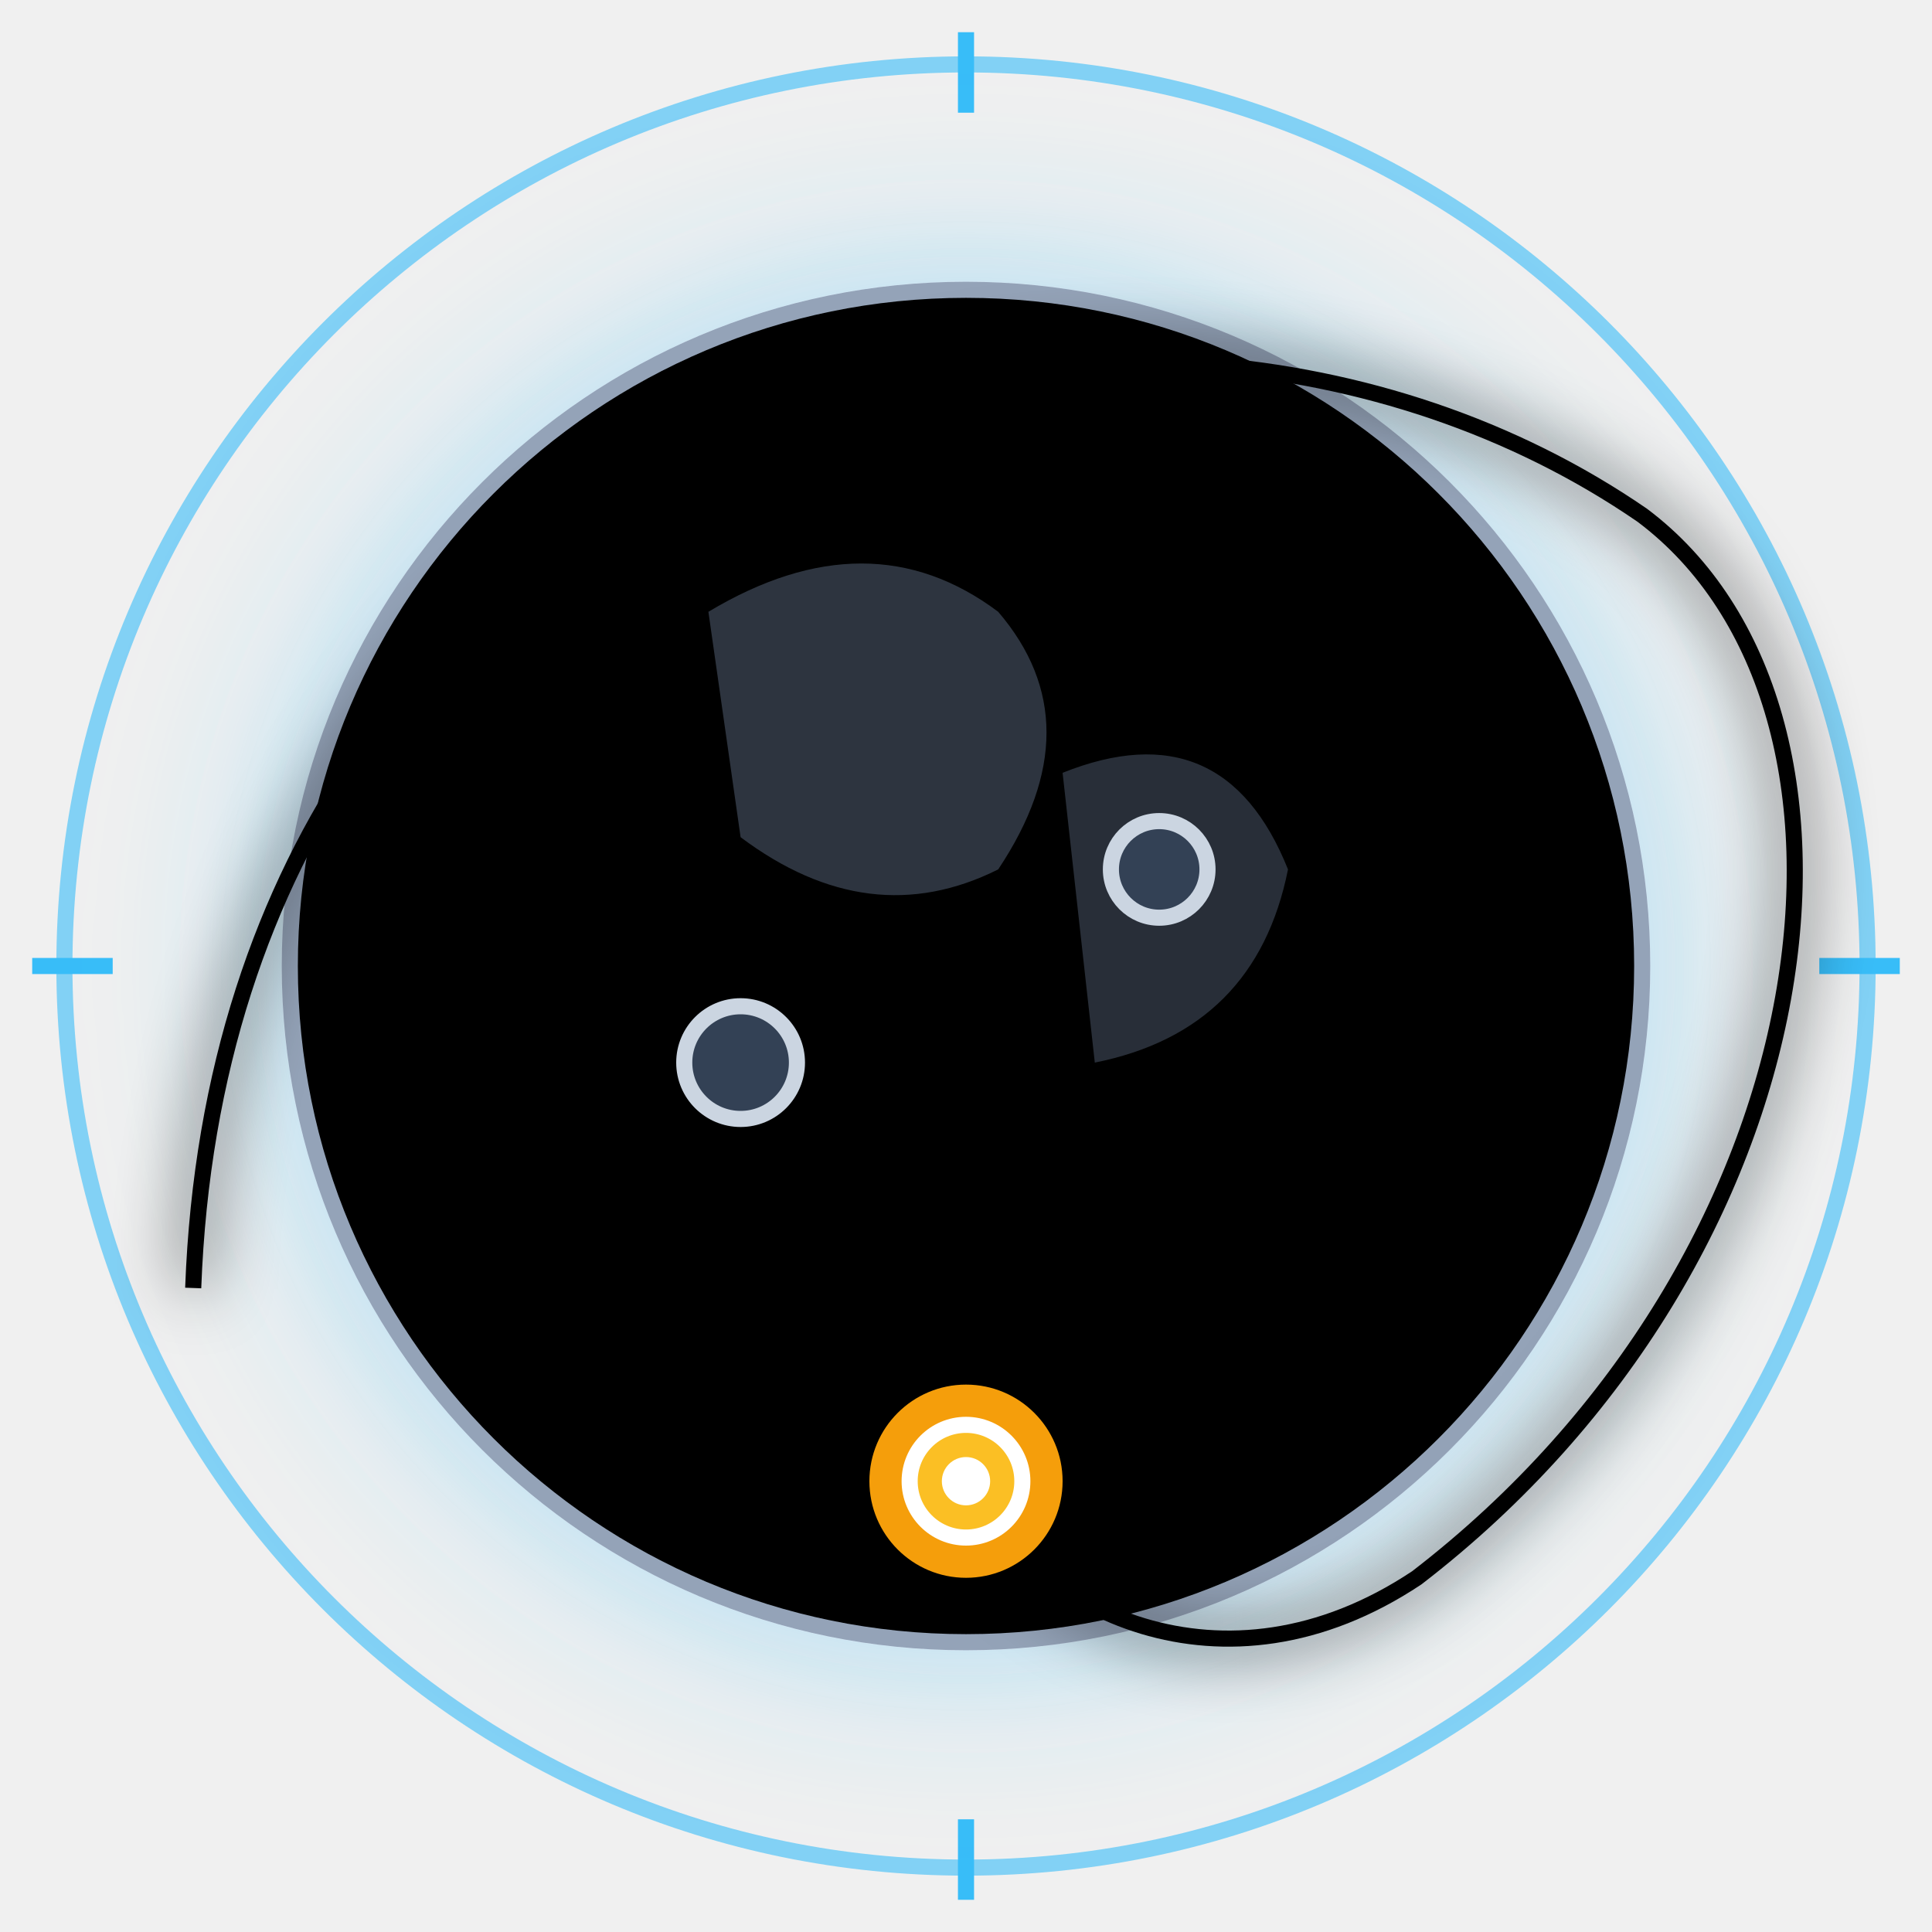
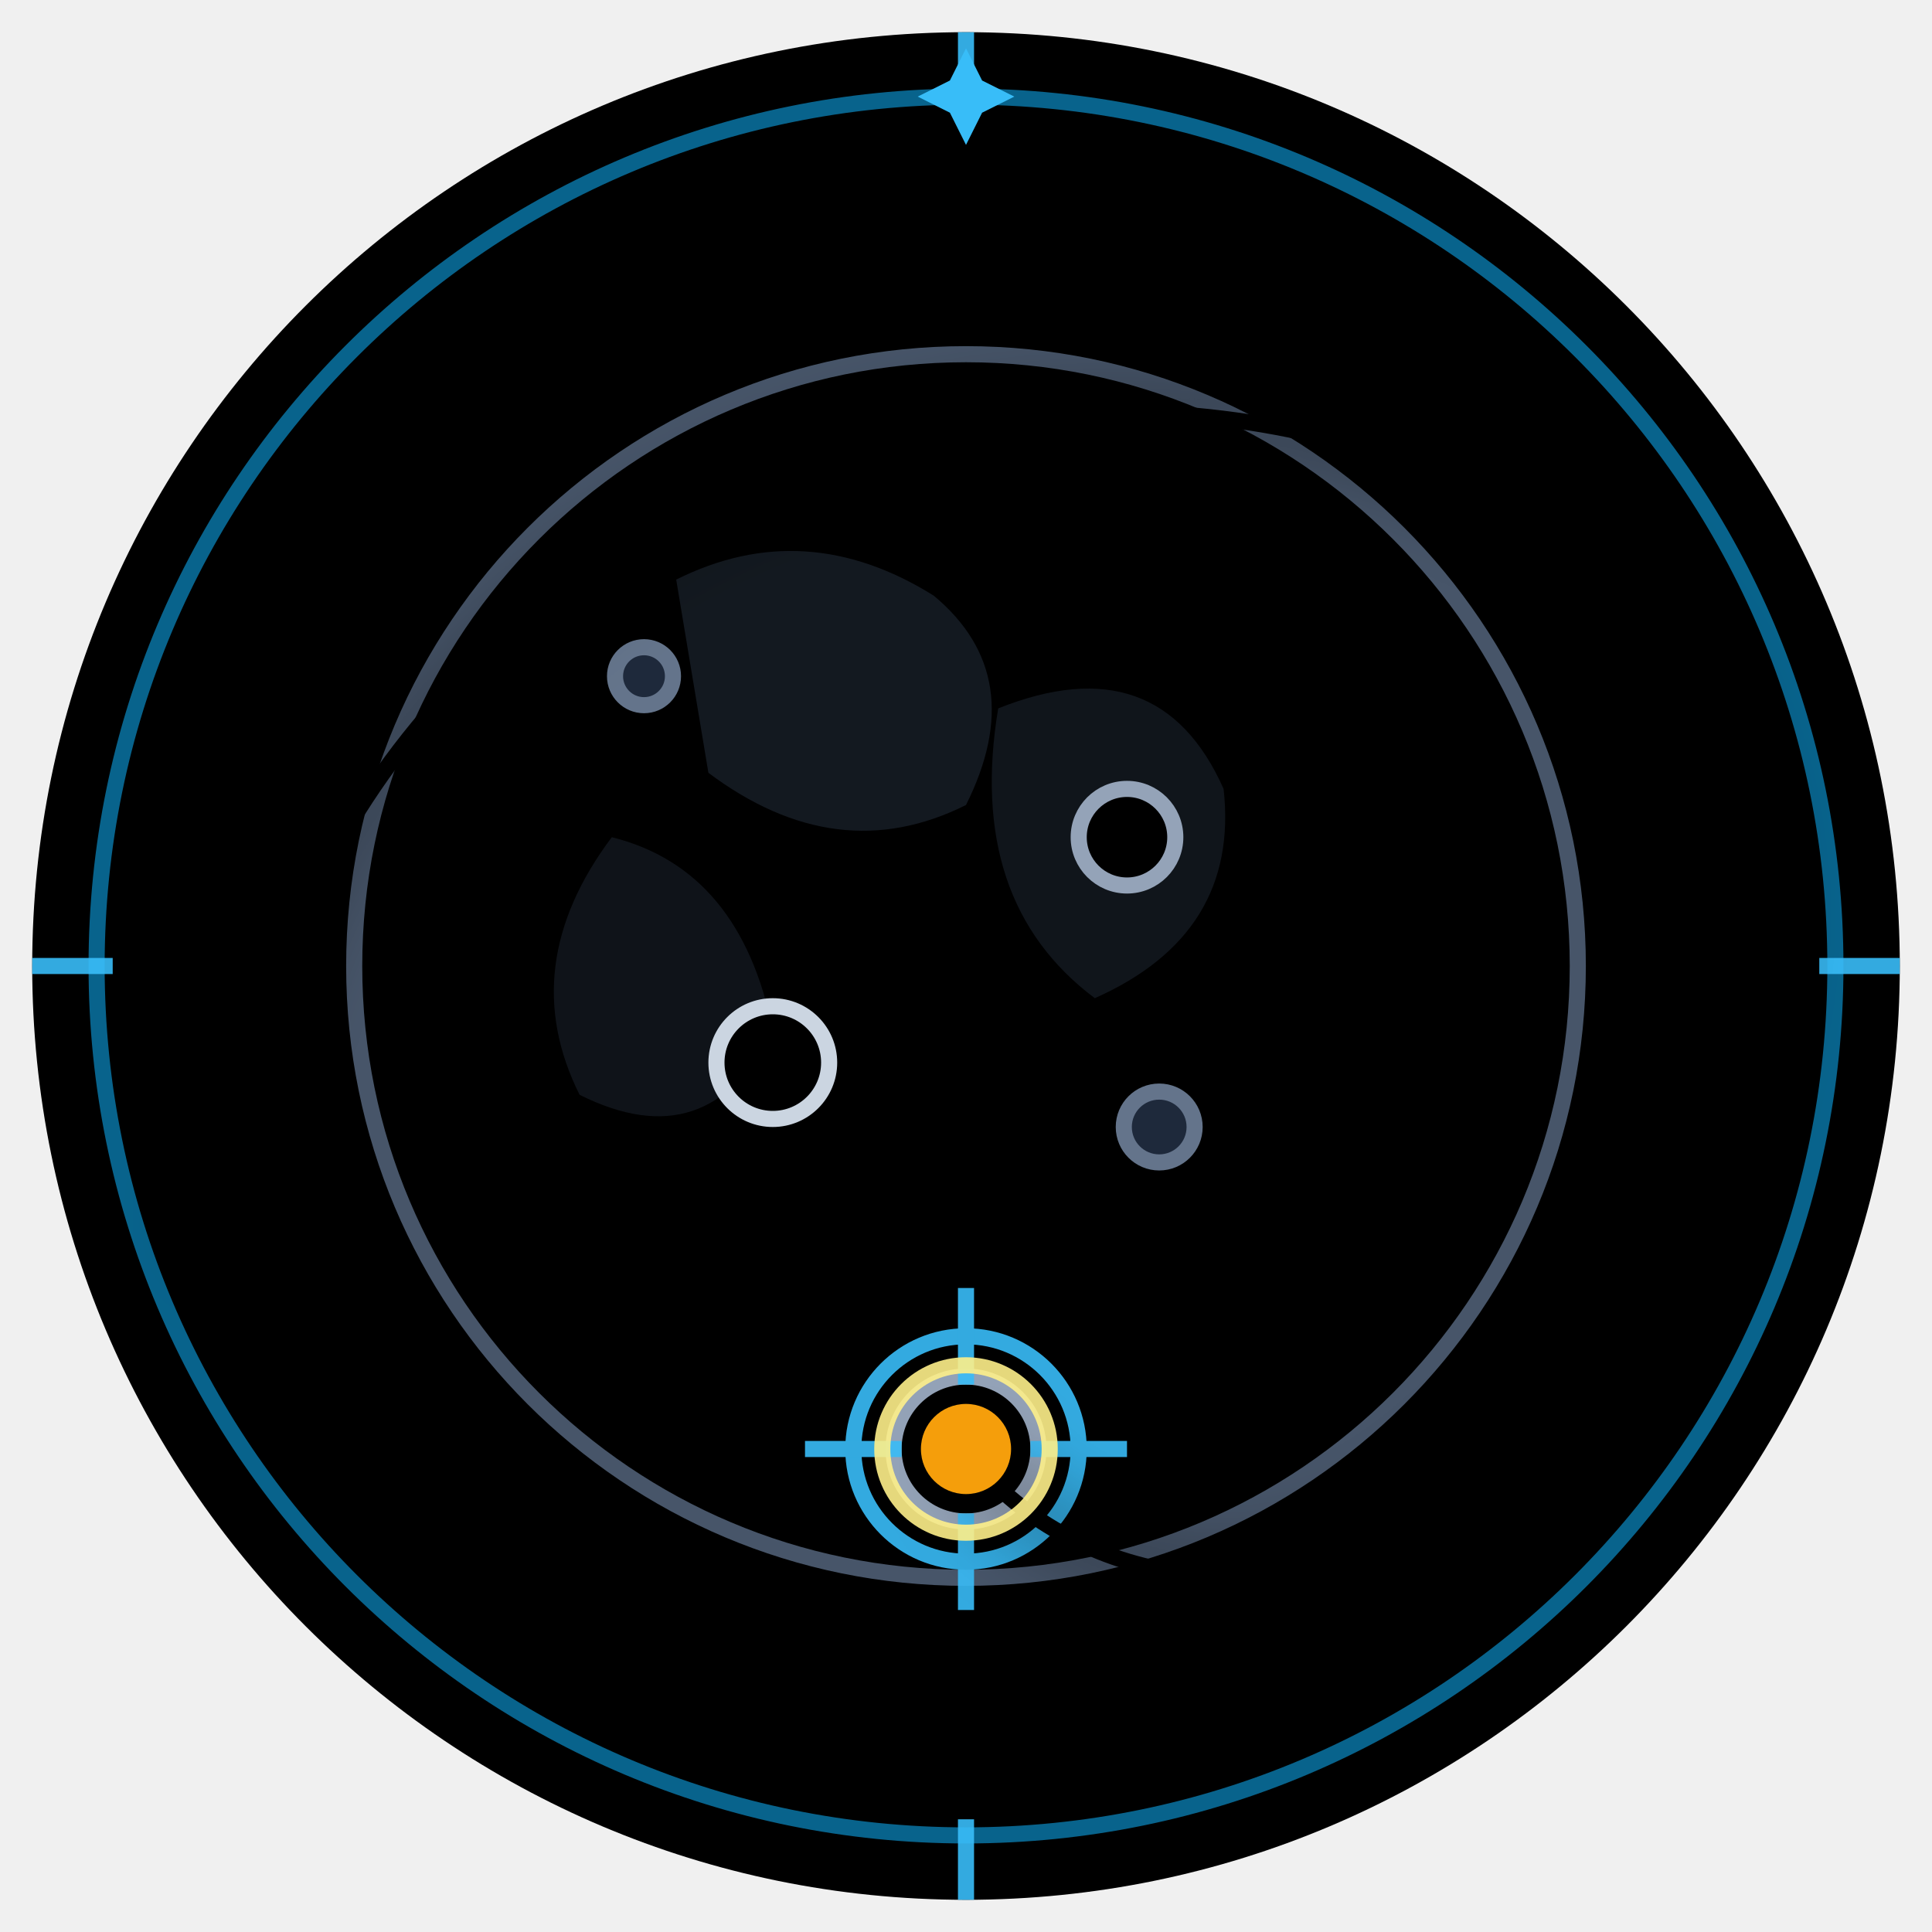
<svg xmlns="http://www.w3.org/2000/svg" viewBox="0 0 120 120" width="100%" height="100%">
  <defs>
-     <radialGradient id="tabSpaceGlow" cx="50%" cy="50%" r="50%">
-       <stop offset="0%" stopColor="#38bdf8" stopOpacity="0.6" />
-       <stop offset="80%" stopColor="#0284c7" stopOpacity="0.15" />
-       <stop offset="100%" stopColor="#0284c7" stopOpacity="0" />
+     <radialGradient id="favSpaceGlow" cx="50%" cy="50%" r="50%">
+       <stop offset="0%" stopColor="#0284c7" stopOpacity="0.45" />
+       <stop offset="70%" stopColor="#0369a1" stopOpacity="0.1" />
+       <stop offset="100%" stopColor="#000000" stopOpacity="0" />
    </radialGradient>
-     <radialGradient id="tabLunarSphere" cx="35%" cy="30%" r="70%">
-       <stop offset="0%" stopColor="#ffffff" />
-       <stop offset="40%" stopColor="#f1f5f9" />
-       <stop offset="70%" stopColor="#cbd5e1" />
-       <stop offset="90%" stopColor="#64748b" />
-       <stop offset="100%" stopColor="#334155" />
+     <radialGradient id="favLunarSphere" cx="35%" cy="30%" r="70%">
+       <stop offset="0%" stopColor="#f8fafc" />
+       <stop offset="35%" stopColor="#cbd5e1" />
+       <stop offset="65%" stopColor="#64748b" />
+       <stop offset="88%" stopColor="#1e293b" />
+       <stop offset="100%" stopColor="#090d16" />
    </radialGradient>
-     <linearGradient id="tabOrbitGrad" x1="0%" y1="100%" x2="100%" y2="0%">
+     <radialGradient id="favCraterDark" cx="40%" cy="40%" r="55%">
+       <stop offset="0%" stopColor="#0f172a" stopOpacity="0.9" />
+       <stop offset="75%" stopColor="#334155" stopOpacity="0.4" />
+       <stop offset="100%" stopColor="#94a3b8" stopOpacity="0.9" />
+     </radialGradient>
+     <linearGradient id="favOrbitGrad" x1="0%" y1="100%" x2="100%" y2="0%">
      <stop offset="0%" stopColor="#38bdf8" stopOpacity="0" />
-       <stop offset="40%" stopColor="#0ea5e9" stopOpacity="0.9" />
-       <stop offset="80%" stopColor="#38bdf8" stopOpacity="1" />
-       <stop offset="100%" stopColor="#fbbf24" stopOpacity="1" />
+       <stop offset="40%" stopColor="#0ea5e9" stopOpacity="0.85" />
+       <stop offset="75%" stopColor="#38bdf8" stopOpacity="1" />
+       <stop offset="100%" stopColor="#f59e0b" stopOpacity="1" />
    </linearGradient>
-     <filter id="tabGlow" x="-50%" y="-50%" width="200%" height="200%">
-       <feGaussianBlur stdDeviation="2" result="blur" />
+     <filter id="favGlow" x="-50%" y="-50%" width="200%" height="200%">
+       <feGaussianBlur stdDeviation="2.5" result="blur" />
      <feMerge>
        <feMergeNode in="blur" />
        <feMergeNode in="SourceGraphic" />
      </feMerge>
    </filter>
  </defs>
-   <circle cx="60" cy="60" r="56" fill="none" stroke="#38bdf8" strokeWidth="1.2" strokeDasharray="3 4" opacity="0.6" />
-   <line x1="60" y1="2" x2="60" y2="7" stroke="#38bdf8" strokeWidth="2" />
-   <line x1="60" y1="113" x2="60" y2="118" stroke="#38bdf8" strokeWidth="2" />
-   <line x1="2" y1="60" x2="7" y2="60" stroke="#38bdf8" strokeWidth="2" />
-   <line x1="113" y1="60" x2="118" y2="60" stroke="#38bdf8" strokeWidth="2" />
-   <circle cx="60" cy="60" r="42" fill="url(#tabLunarSphere)" stroke="#94a3b8" strokeWidth="1" filter="drop-shadow(0 0 6px rgba(56,189,248,0.4))" />
-   <path d="M 44 38 Q 54 32 62 38 Q 68 45 62 54 Q 54 58 46 52 Z" fill="#64748b" opacity="0.45" />
-   <path d="M 66 48 Q 76 44 80 54 Q 78 64 68 66 Z" fill="#64748b" opacity="0.4" />
-   <circle cx="60" cy="92" r="5" fill="#1e293b" stroke="#e2e8f0" strokeWidth="1" />
-   <circle cx="46" cy="66" r="3.5" fill="#334155" stroke="#cbd5e1" strokeWidth="0.8" />
-   <circle cx="72" cy="54" r="3.0" fill="#334155" stroke="#cbd5e1" strokeWidth="0.8" />
-   <path d="M 12 80 C 14 26, 70 10, 102 32 C 118 44, 114 78, 88 98 C 76 106, 64 100, 60 92" fill="none" stroke="url(#tabOrbitGrad)" strokeWidth="3.2" strokeLinecap="round" filter="url(#tabGlow)" />
-   <circle cx="60" cy="92" r="6" fill="#f59e0b" fillOpacity="0.4" />
-   <circle cx="60" cy="92" r="3.5" fill="#fbbf24" stroke="#ffffff" strokeWidth="1" />
-   <circle cx="60" cy="92" r="1.5" fill="#ffffff" />
+   <circle cx="60" cy="60" r="58" fill="url(#favSpaceGlow)" />
+   <circle cx="60" cy="60" r="54" fill="none" stroke="#0ea5e9" strokeWidth="1" strokeDasharray="3 4" opacity="0.6" />
+   <line x1="60" y1="2" x2="60" y2="7" stroke="#38bdf8" strokeWidth="2" opacity="0.9" />
+   <line x1="60" y1="113" x2="60" y2="118" stroke="#38bdf8" strokeWidth="2" opacity="0.9" />
+   <line x1="2" y1="60" x2="7" y2="60" stroke="#38bdf8" strokeWidth="2" opacity="0.9" />
+   <line x1="113" y1="60" x2="118" y2="60" stroke="#38bdf8" strokeWidth="2" opacity="0.9" />
+   <circle cx="60" cy="60" r="38" fill="url(#favLunarSphere)" stroke="#475569" strokeWidth="0.8" />
+   <path d="M 42 36 Q 50 32 58 37 Q 64 42 60 50 Q 52 54 44 48 Z" fill="#334155" opacity="0.38" />
+   <path d="M 62 44 Q 72 40 76 49 Q 77 58 68 62 Q 60 56 62 44 Z" fill="#334155" opacity="0.32" />
+   <path d="M 38 52 Q 46 54 48 64 Q 44 72 36 68 Q 32 60 38 52 Z" fill="#334155" opacity="0.3" />
+   <circle cx="60" cy="90" r="4.5" fill="url(#favCraterDark)" stroke="#94a3b8" strokeWidth="0.8" />
+   <circle cx="60" cy="90" r="2" fill="#020617" />
+   <circle cx="48" cy="66" r="3.5" fill="url(#favCraterDark)" stroke="#cbd5e1" strokeWidth="0.8" />
+   <circle cx="70" cy="52" r="3.0" fill="url(#favCraterDark)" stroke="#94a3b8" strokeWidth="0.6" />
+   <circle cx="40" cy="42" r="1.8" fill="#1e293b" stroke="#64748b" strokeWidth="0.5" />
+   <circle cx="72" cy="70" r="2.2" fill="#1e293b" stroke="#64748b" strokeWidth="0.5" />
+   <g opacity="0.9">
+     <circle cx="60" cy="90" r="7" fill="none" stroke="#38bdf8" strokeWidth="1.2" strokeDasharray="2 2" />
+     <line x1="60" y1="80" x2="60" y2="86" stroke="#38bdf8" strokeWidth="1.2" />
+     <line x1="60" y1="94" x2="60" y2="100" stroke="#38bdf8" strokeWidth="1.2" />
+     <line x1="50" y1="90" x2="56" y2="90" stroke="#38bdf8" strokeWidth="1.2" />
+     <line x1="64" y1="90" x2="70" y2="90" stroke="#38bdf8" strokeWidth="1.2" />
+   </g>
+   <path d="M 14 78 C 16 30, 68 14, 98 34 C 114 46, 112 76, 88 94 C 76 102, 64 96, 60 90" fill="none" stroke="url(#favOrbitGrad)" strokeWidth="3.2" strokeLinecap="round" filter="url(#favGlow)" />
+   <circle cx="60" cy="90" r="2.8" fill="#f59e0b" />
+   <circle cx="60" cy="90" r="5.2" fill="none" stroke="#fef08a" strokeWidth="1" opacity="0.9" />
+   <g transform="translate(60, 6)">
+     <polygon points="0,-3 1,-1 3,0 1,1 0,3 -1,1 -3,0 -1,-1" fill="#38bdf8" />
+   </g>
</svg>
